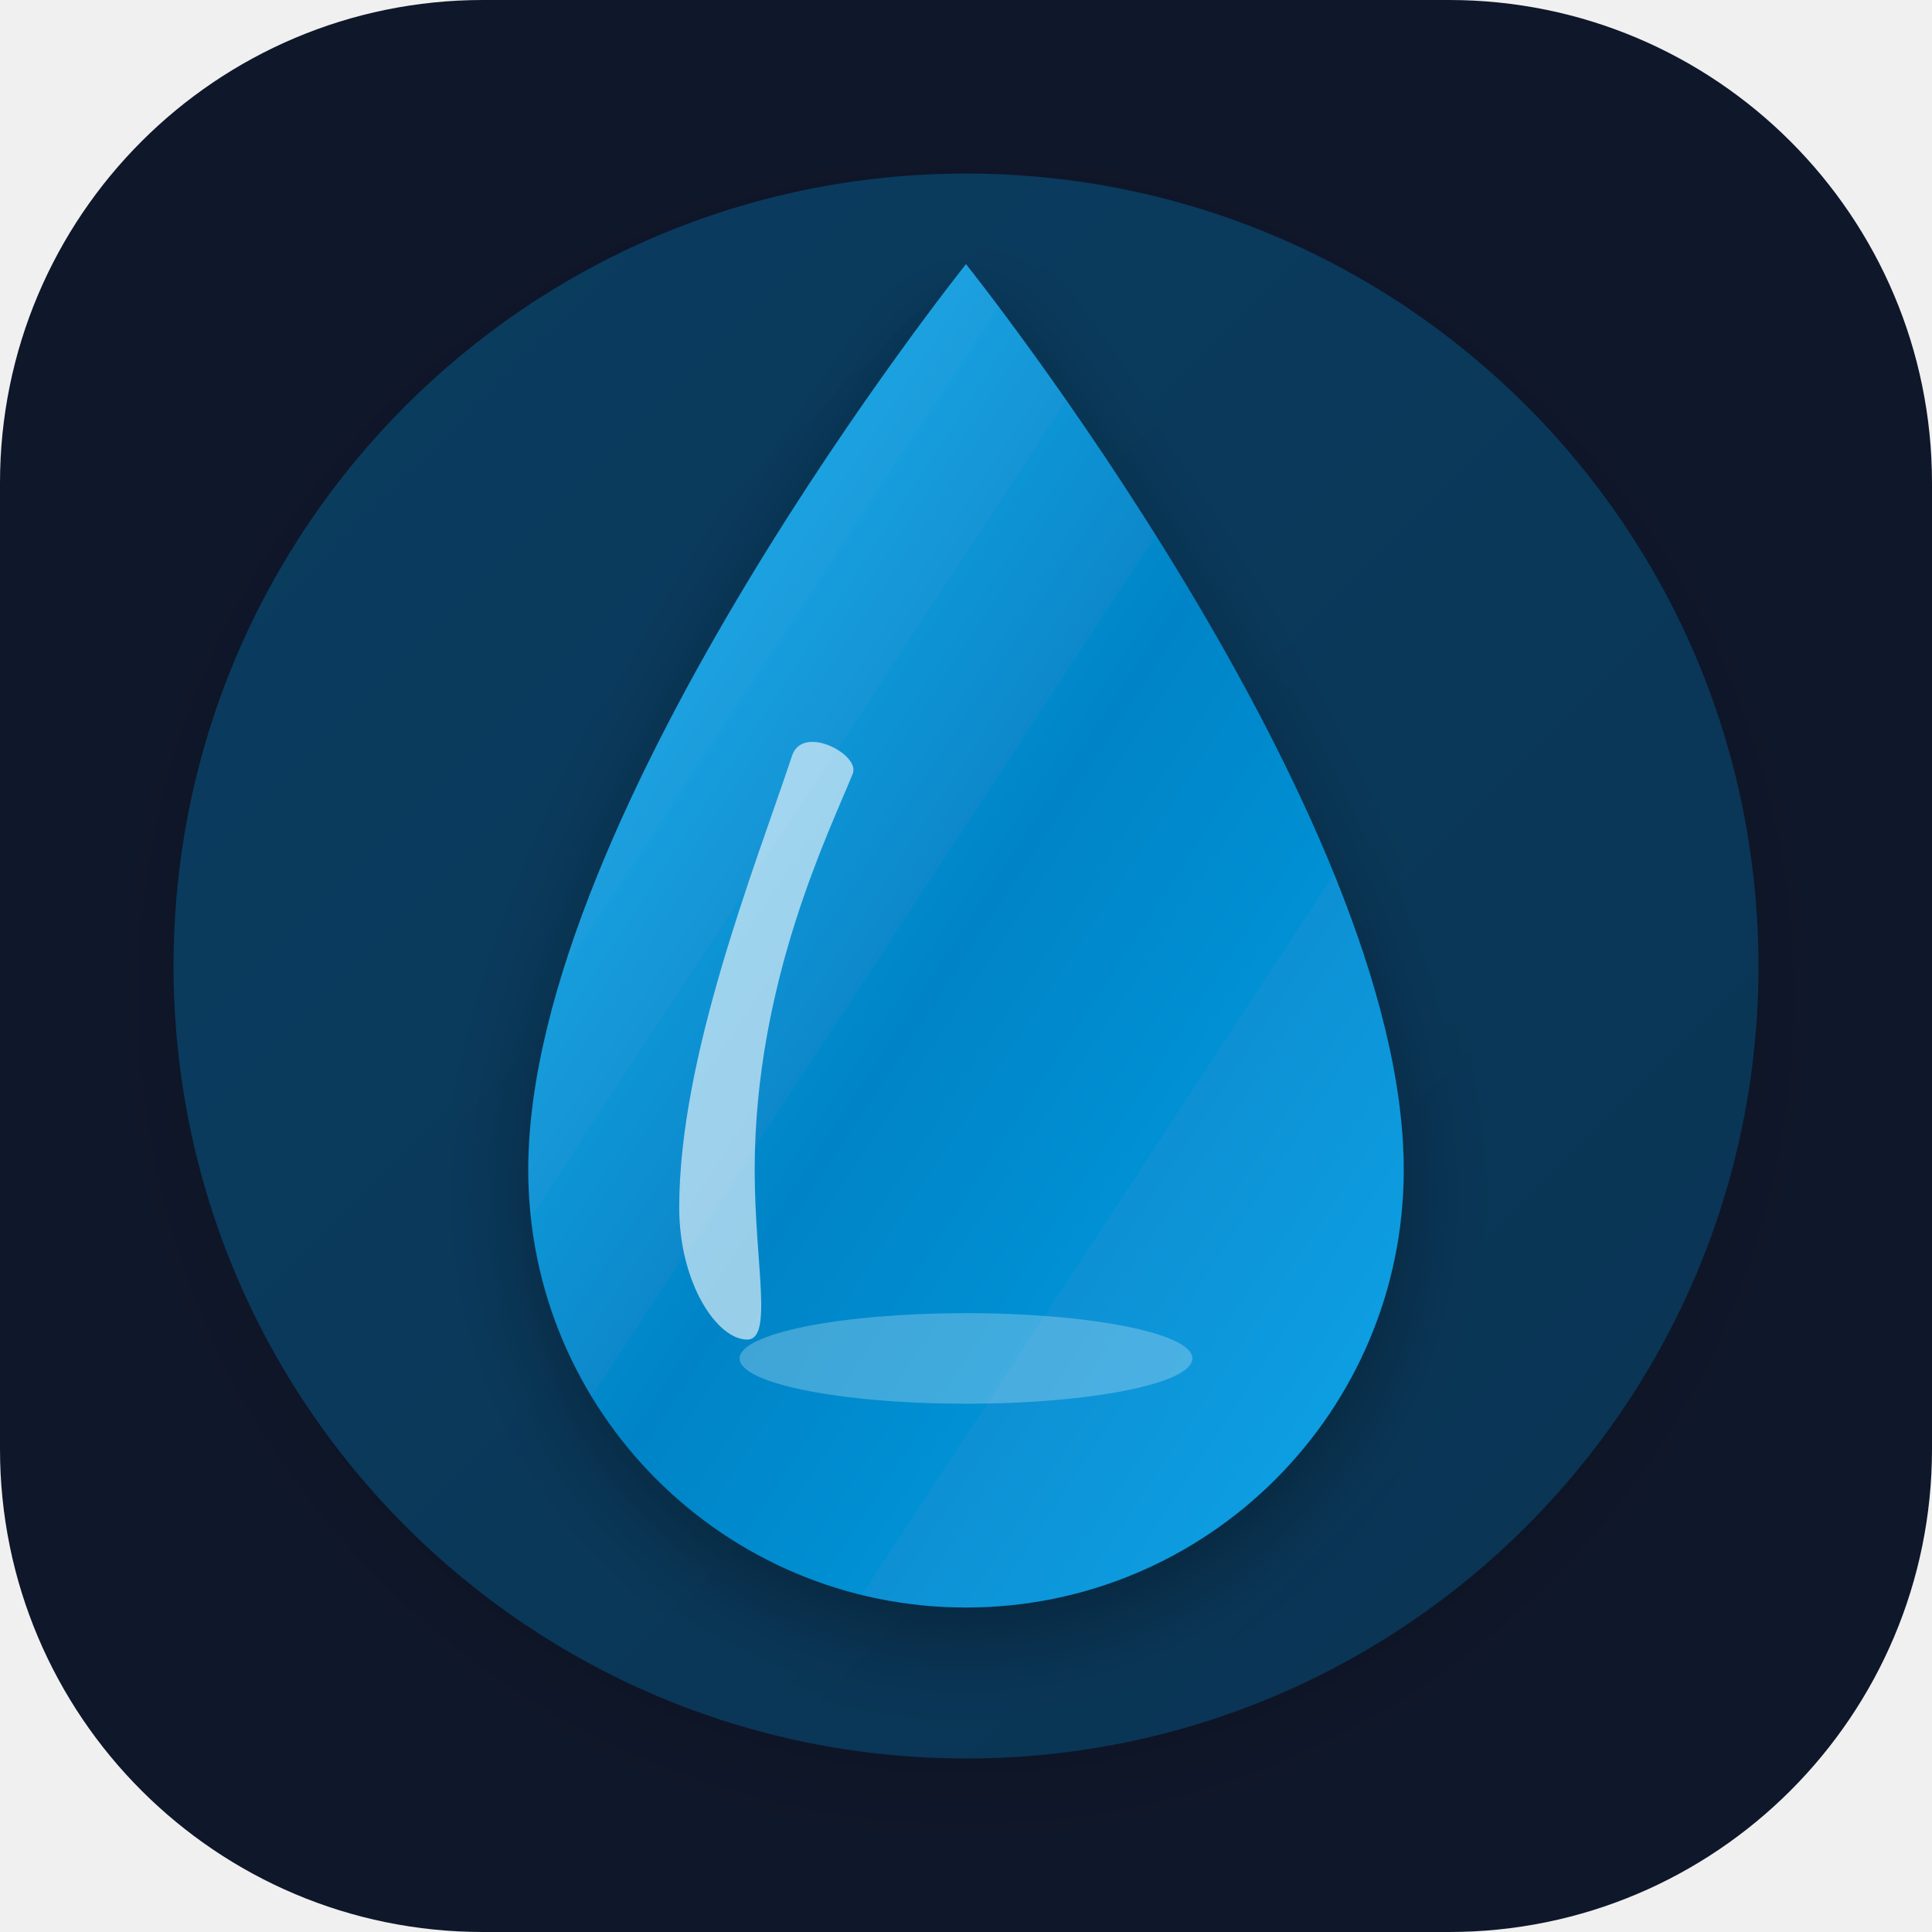
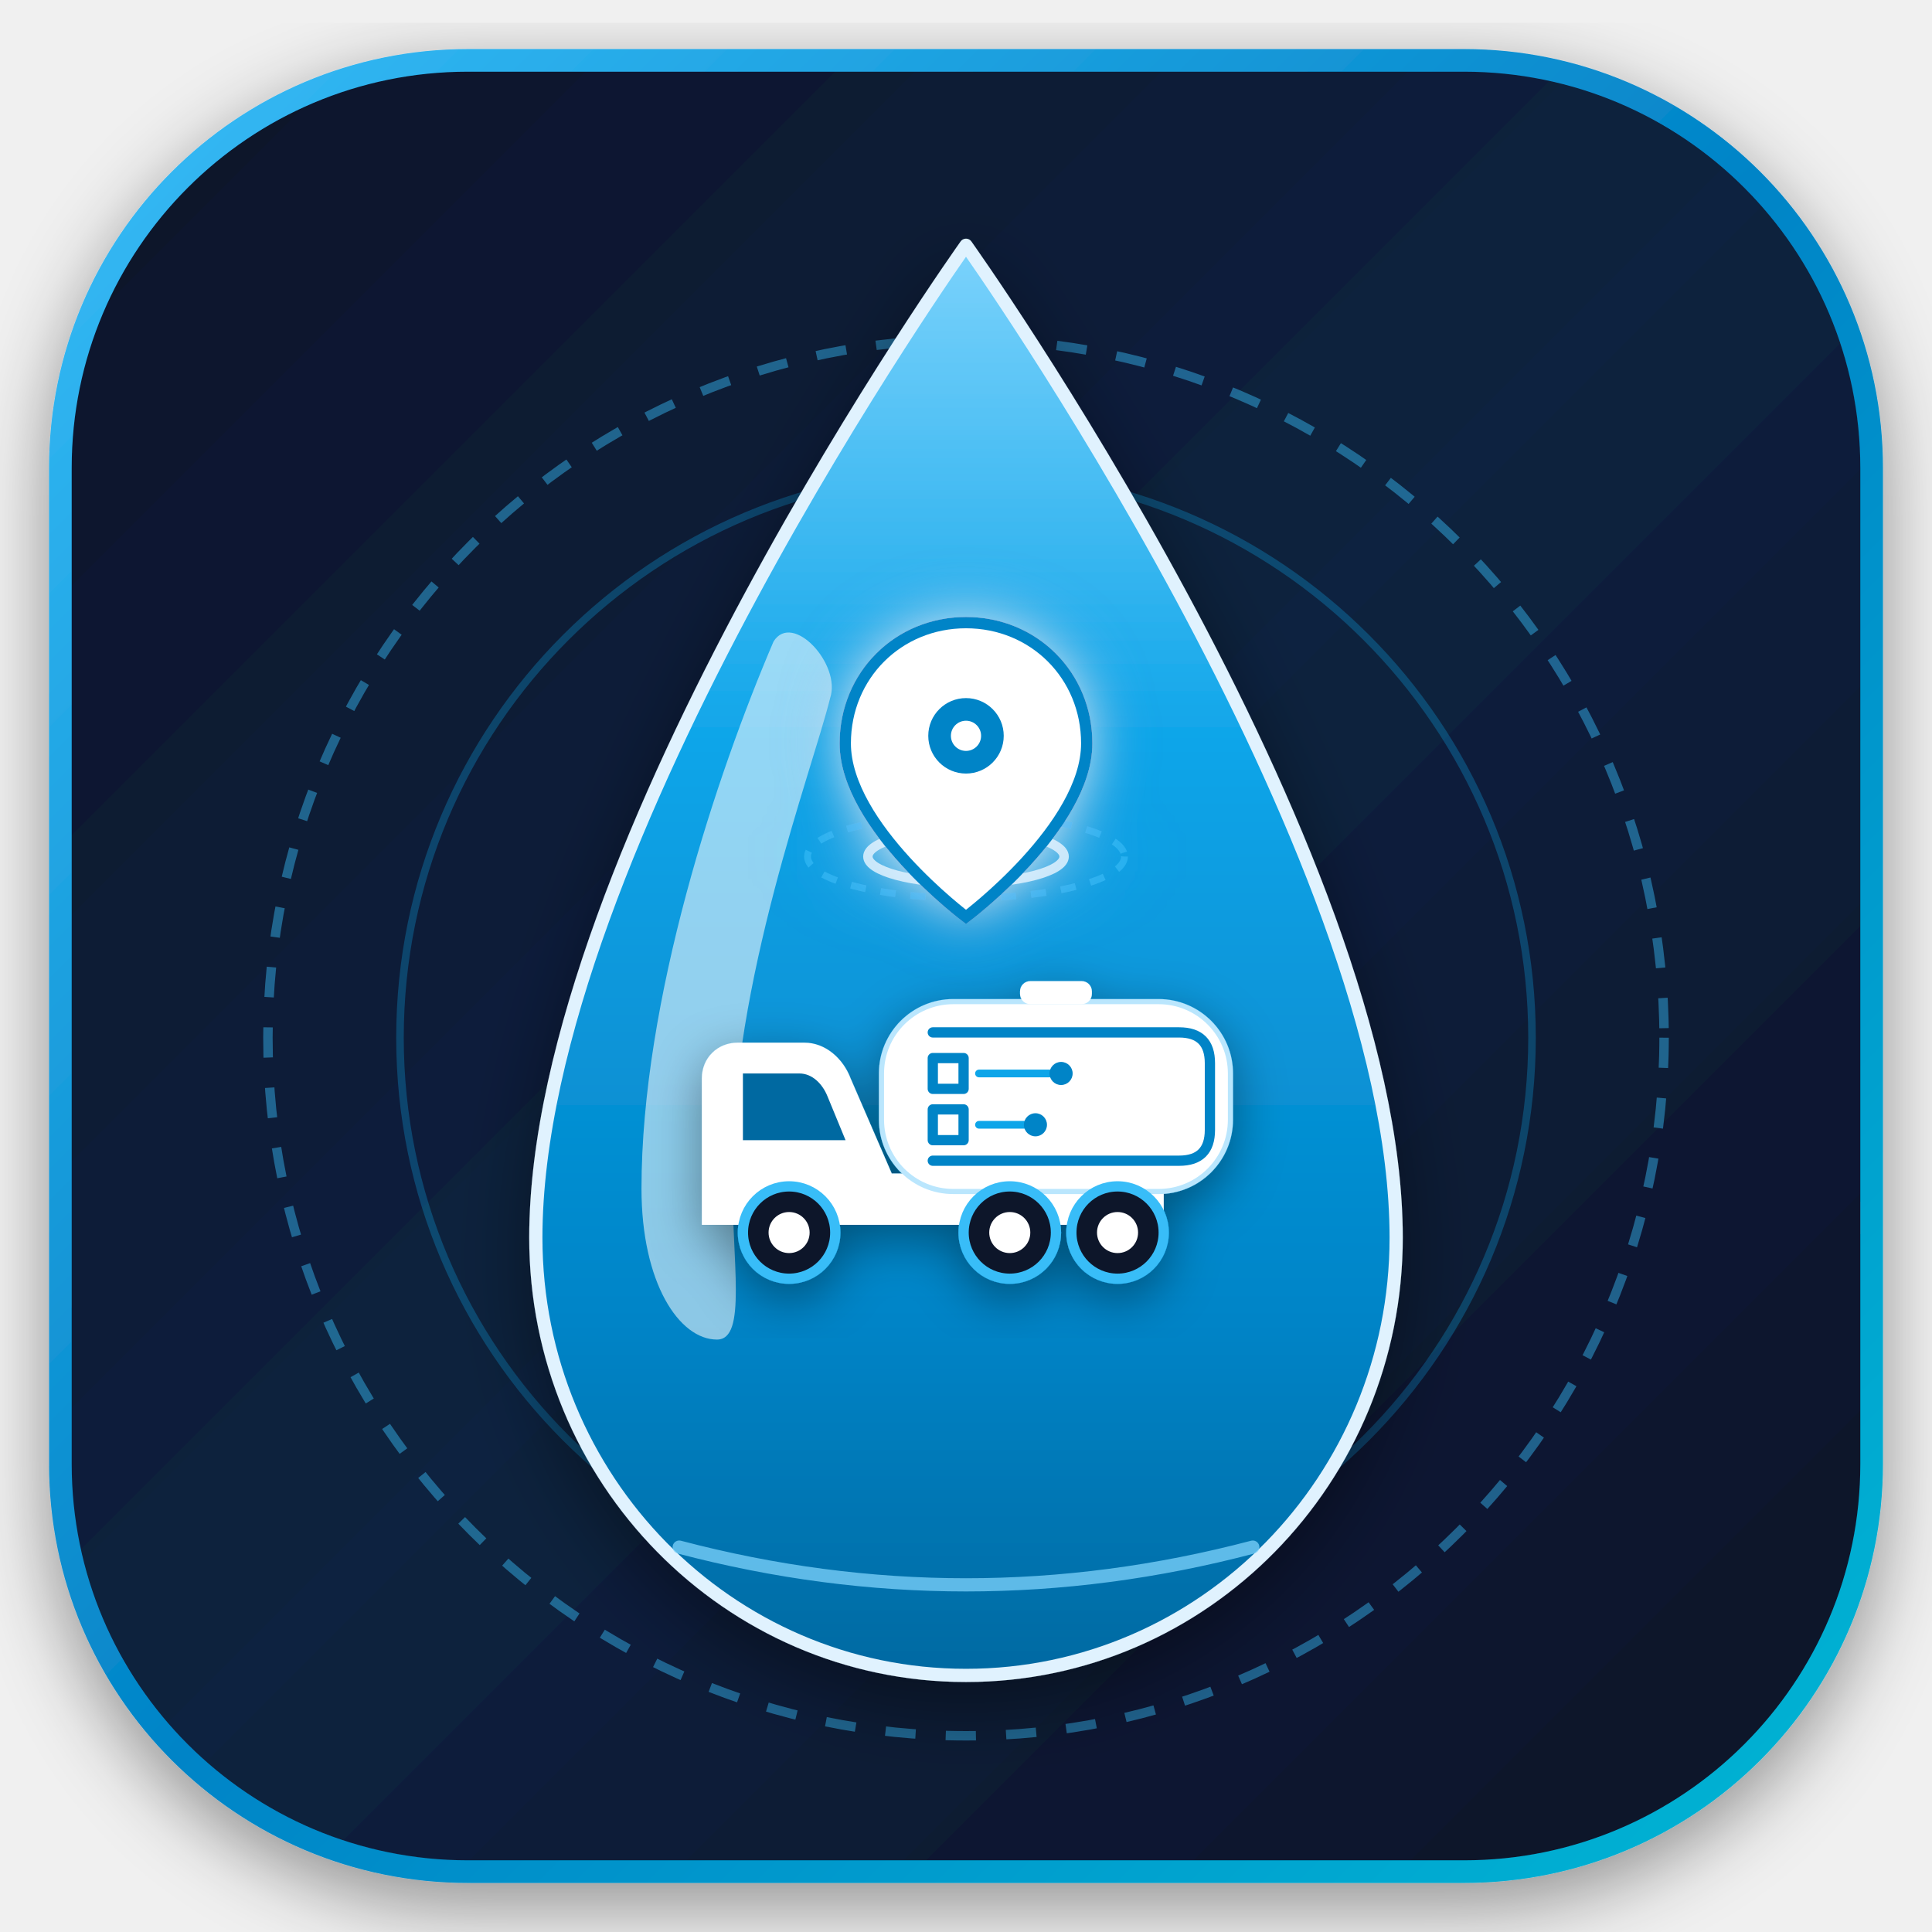
<svg xmlns="http://www.w3.org/2000/svg" viewBox="0 0 512 512">
  <defs>
    <linearGradient id="bgGrad" x1="0%" y1="0%" x2="100%" y2="100%">
-       <stop offset="0%" stop-color="#0284c7" />
+       <stop offset="0%" stop-color="#0b1329" />
+       <stop offset="50%" stop-color="#0f223f" />
+       <stop offset="100%" stop-color="#081026" />
+     </linearGradient>
+     <linearGradient id="glowBorder" x1="0%" y1="0%" x2="100%" y2="100%">
+       <stop offset="0%" stop-color="#38bdf8" />
+       <stop offset="50%" stop-color="#0284c7" />
+       <stop offset="100%" stop-color="#06b6d4" />
+     </linearGradient>
+     <linearGradient id="dropGrad" x1="0%" y1="0%" x2="0%" y2="100%">
+       <stop offset="0%" stop-color="#7dd3fc" />
+       <stop offset="35%" stop-color="#0ea5e9" />
+       <stop offset="75%" stop-color="#0284c7" />
      <stop offset="100%" stop-color="#0369a1" />
    </linearGradient>
-     <linearGradient id="dropGrad" x1="0%" y1="0%" x2="100%" y2="100%">
+     <linearGradient id="pinGrad" x1="0%" y1="0%" x2="100%" y2="100%">
      <stop offset="0%" stop-color="#38bdf8" />
-       <stop offset="50%" stop-color="#0284c7" />
-       <stop offset="100%" stop-color="#0ea5e9" />
+       <stop offset="100%" stop-color="#0284c7" />
    </linearGradient>
+     <filter id="neonGlow" x="-30%" y="-30%" width="160%" height="160%">
+       <feGaussianBlur stdDeviation="8" result="blur" />
+       <feComposite in="SourceGraphic" in2="blur" operator="over" />
+     </filter>
    <filter id="shadow" x="-20%" y="-20%" width="140%" height="140%">
-       <feDropShadow dx="0" dy="8" stdDeviation="12" flood-color="#000000" flood-opacity="0.3" />
+       <feDropShadow dx="0" dy="6" stdDeviation="10" flood-color="#000000" flood-opacity="0.4" />
    </filter>
  </defs>
-   <rect width="512" height="512" rx="128" fill="#0f172a" />
-   <circle cx="256" cy="256" r="210" fill="url(#bgGrad)" filter="url(#shadow)" opacity="0.35" />
-   <path d="M256 70 C256 70 140 215 140 310 C140 374.06 191.94 426 256 426 C320.06 426 372 374.06 372 310 C372 215 256 70 256 70 Z" fill="url(#dropGrad)" filter="url(#shadow)" />
-   <path d="M210 200 C200 230 180 280 180 320 C180 340 190 355 198 355 C205 355 200 335 200 310 C200 260 220 220 226 205 C228 200 213 192 210 200 Z" fill="#ffffff" opacity="0.6" />
-   <ellipse cx="256" cy="360" rx="60" ry="12" fill="#ffffff" opacity="0.25" />
+   <rect x="16" y="16" width="480" height="480" rx="108" fill="url(#bgGrad)" stroke="url(#glowBorder)" stroke-width="6" filter="url(#shadow)" />
+   <circle cx="256" cy="275" r="185" fill="none" stroke="#38bdf8" stroke-width="2.5" stroke-dasharray="8 8" opacity="0.45" />
+   <circle cx="256" cy="275" r="150" fill="none" stroke="#0ea5e9" stroke-width="2" opacity="0.3" />
+   <path d="M 256,65 C 256,65 142,225 142,328 C 142,392 193,444 256,444 C 319,444 370,392 370,328 C 370,225 256,65 256,65 Z" fill="url(#dropGrad)" filter="url(#shadow)" stroke="#e0f2fe" stroke-width="3.5" stroke-linejoin="round" />
+   <path d="M 205,170 C 190,205 170,265 170,315 C 170,340 180,355 190,355 C 198,355 194,335 194,310 C 194,260 215,205 220,185 C 223,176 210,162 205,170 Z" fill="#ffffff" opacity="0.55" />
+   <g transform="translate(186, 260) scale(0.68)" filter="url(#shadow)">
+     <path d="M 0,90 L 0,38 C 0,30 6,24 14,24 L 40,24 C 48,24 55,30 58,38 L 74,75 L 180,75 L 180,95 L 0,95 Z" fill="#ffffff" />
+     <path d="M 16,36 L 38,36 C 43,36 47,40 49,45 L 56,62 L 16,62 Z" fill="#0369a1" />
+     <rect x="70" y="8" width="136" height="74" rx="28" fill="#ffffff" stroke="#bae6fd" stroke-width="2" />
+     <path d="M 90,20 L 186,20 C 194,20 198,24 198,32 L 198,58 C 198,66 194,70 186,70 L 90,70" fill="none" stroke="#0284c7" stroke-width="4" stroke-linecap="round" />
+     <rect x="124" y="0" width="28" height="9" rx="4" fill="#ffffff" />
+     <circle cx="34" cy="98" r="18" fill="#0f172a" stroke="#38bdf8" stroke-width="4" />
+     <circle cx="34" cy="98" r="8" fill="#ffffff" />
+     <circle cx="120" cy="98" r="18" fill="#0f172a" stroke="#38bdf8" stroke-width="4" />
+     <circle cx="120" cy="98" r="8" fill="#ffffff" />
+     <circle cx="162" cy="98" r="18" fill="#0f172a" stroke="#38bdf8" stroke-width="4" />
+     <circle cx="162" cy="98" r="8" fill="#ffffff" />
+     <rect x="88" y="28" width="16" height="16" fill="#0284c7" rx="2" />
+     <rect x="92" y="32" width="8" height="8" fill="#ffffff" />
+     <rect x="88" y="48" width="16" height="16" fill="#0284c7" rx="2" />
+     <rect x="92" y="52" width="8" height="8" fill="#ffffff" />
+     <line x1="108" y1="36" x2="140" y2="36" stroke="#0ea5e9" stroke-width="3" stroke-linecap="round" />
+     <circle cx="140" cy="36" r="4.5" fill="#0284c7" />
+     <line x1="108" y1="56" x2="130" y2="56" stroke="#0ea5e9" stroke-width="3" stroke-linecap="round" />
+     <circle cx="130" cy="56" r="4.5" fill="#0284c7" />
+   </g>
+   <g transform="translate(256, 205)" filter="url(#neonGlow)">
+     <ellipse cx="0" cy="22" rx="26" ry="7" fill="none" stroke="#e0f2fe" stroke-width="2.5" opacity="0.85" />
+     <ellipse cx="0" cy="22" rx="42" ry="11" fill="none" stroke="#38bdf8" stroke-width="1.8" opacity="0.6" stroke-dasharray="4 4" />
+     <path d="M 0,-40 C -18,-40 -32,-26 -32,-8 C -32,14 0,38 0,38 C 0,38 32,14 32,-8 C 32,-26 18,-40 0,-40 Z" fill="#ffffff" stroke="#0284c7" stroke-width="3" />
+     <circle cx="0" cy="-10" r="10" fill="#0284c7" />
+     <circle cx="0" cy="-10" r="4" fill="#ffffff" />
+   </g>
+   <path d="M 180,410 Q 256,430 332,410" fill="none" stroke="#7dd3fc" stroke-width="3.5" stroke-linecap="round" opacity="0.75" />
</svg>
